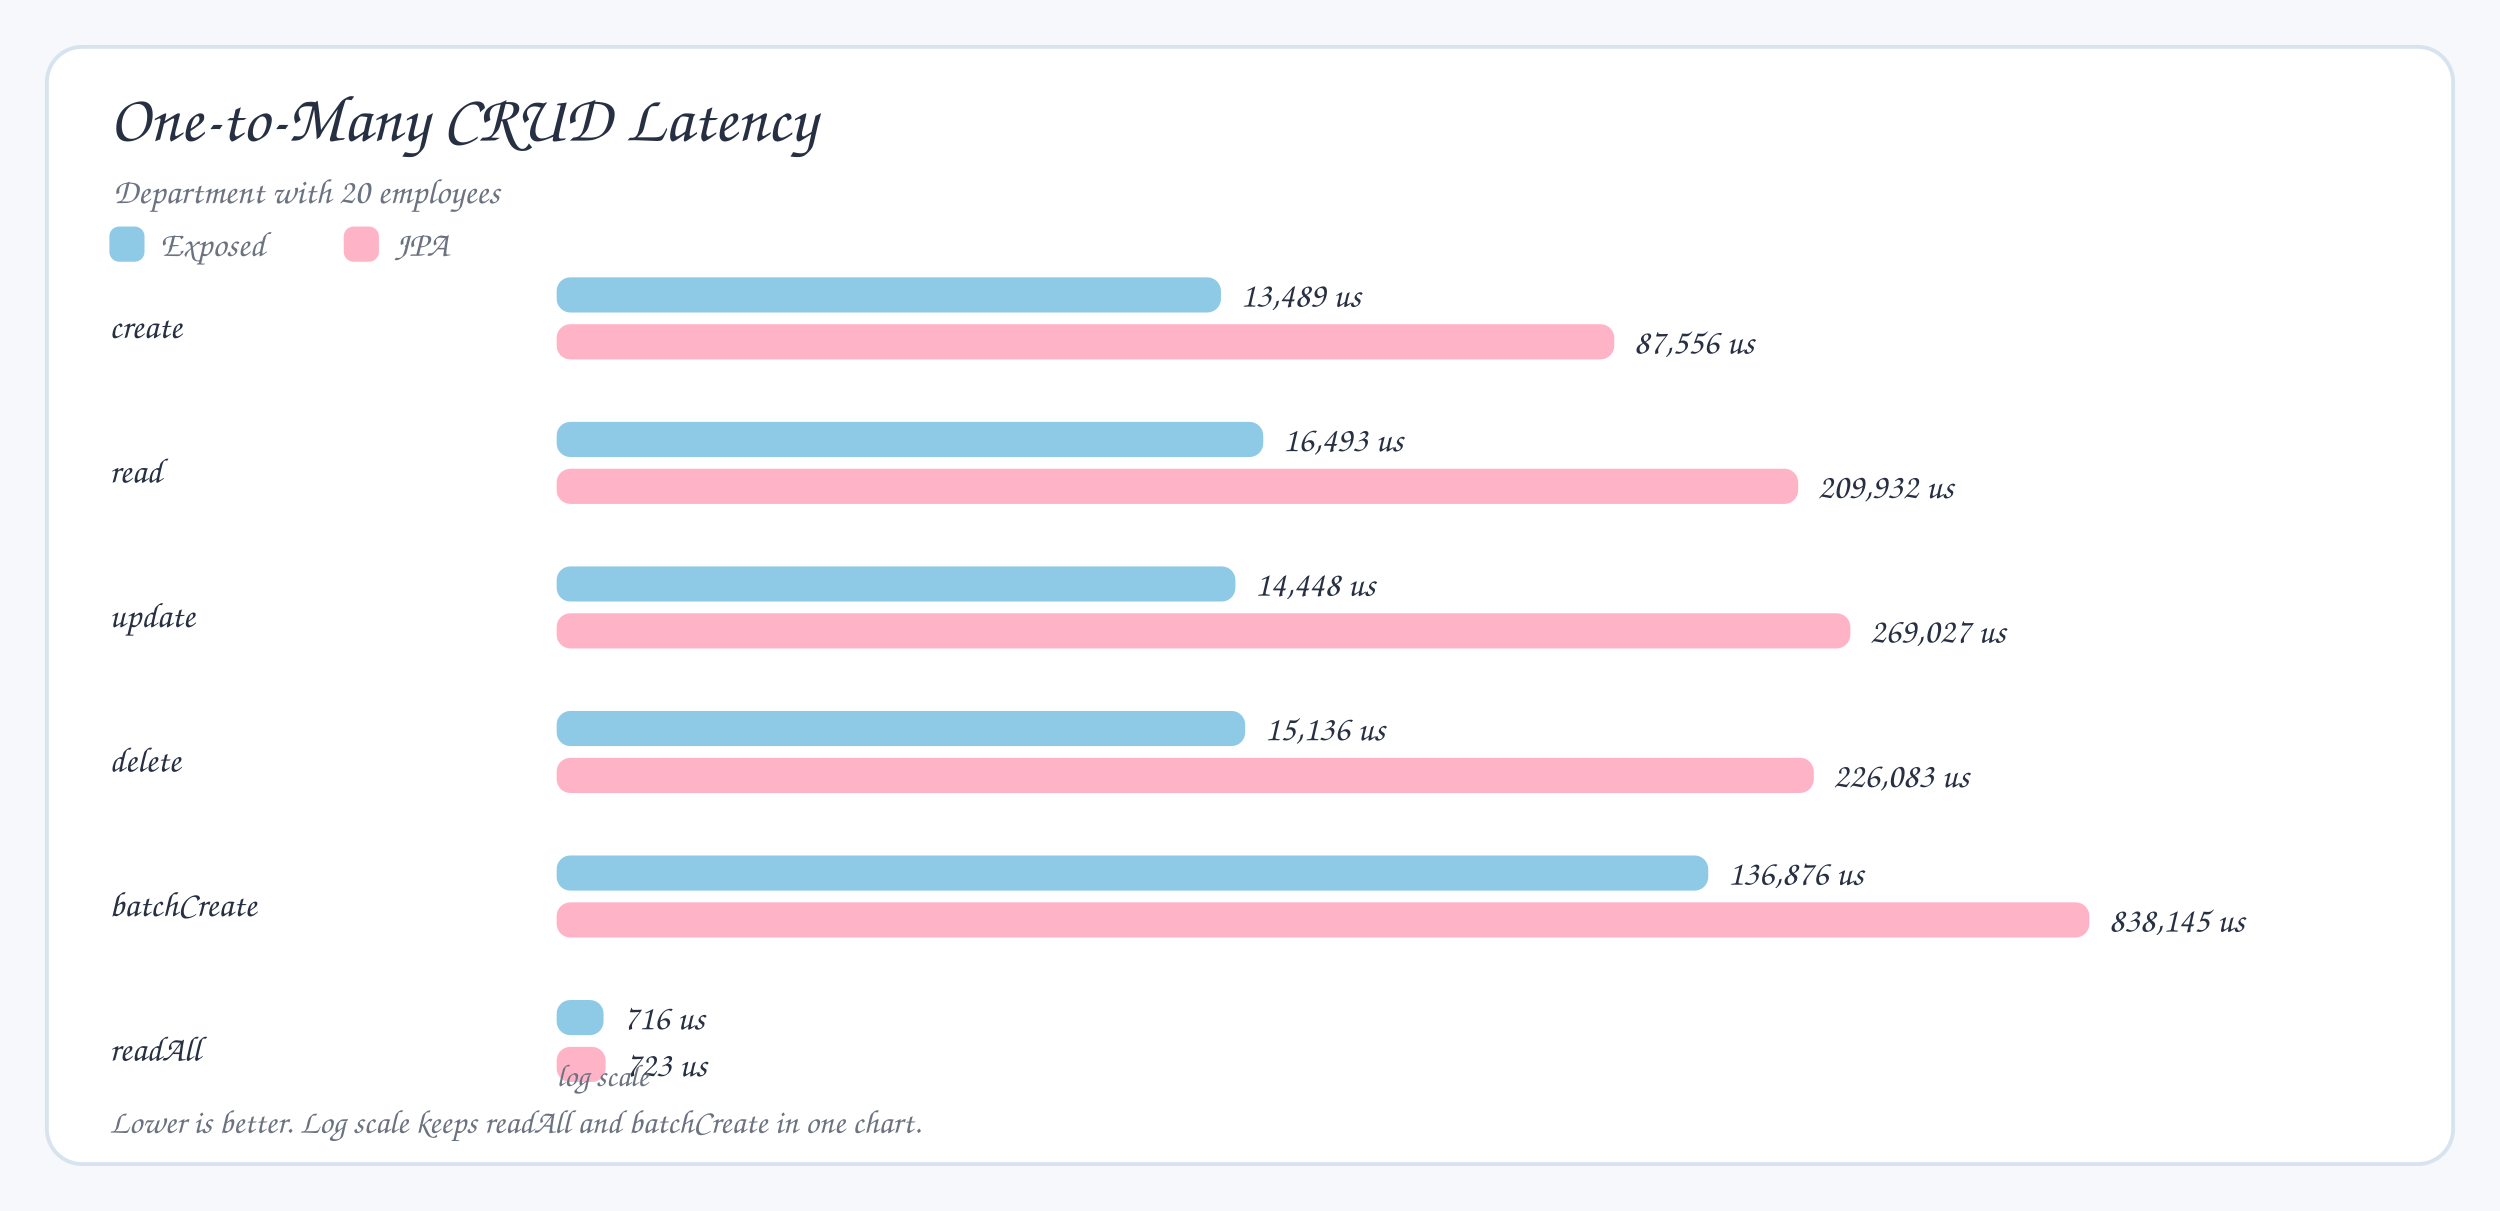
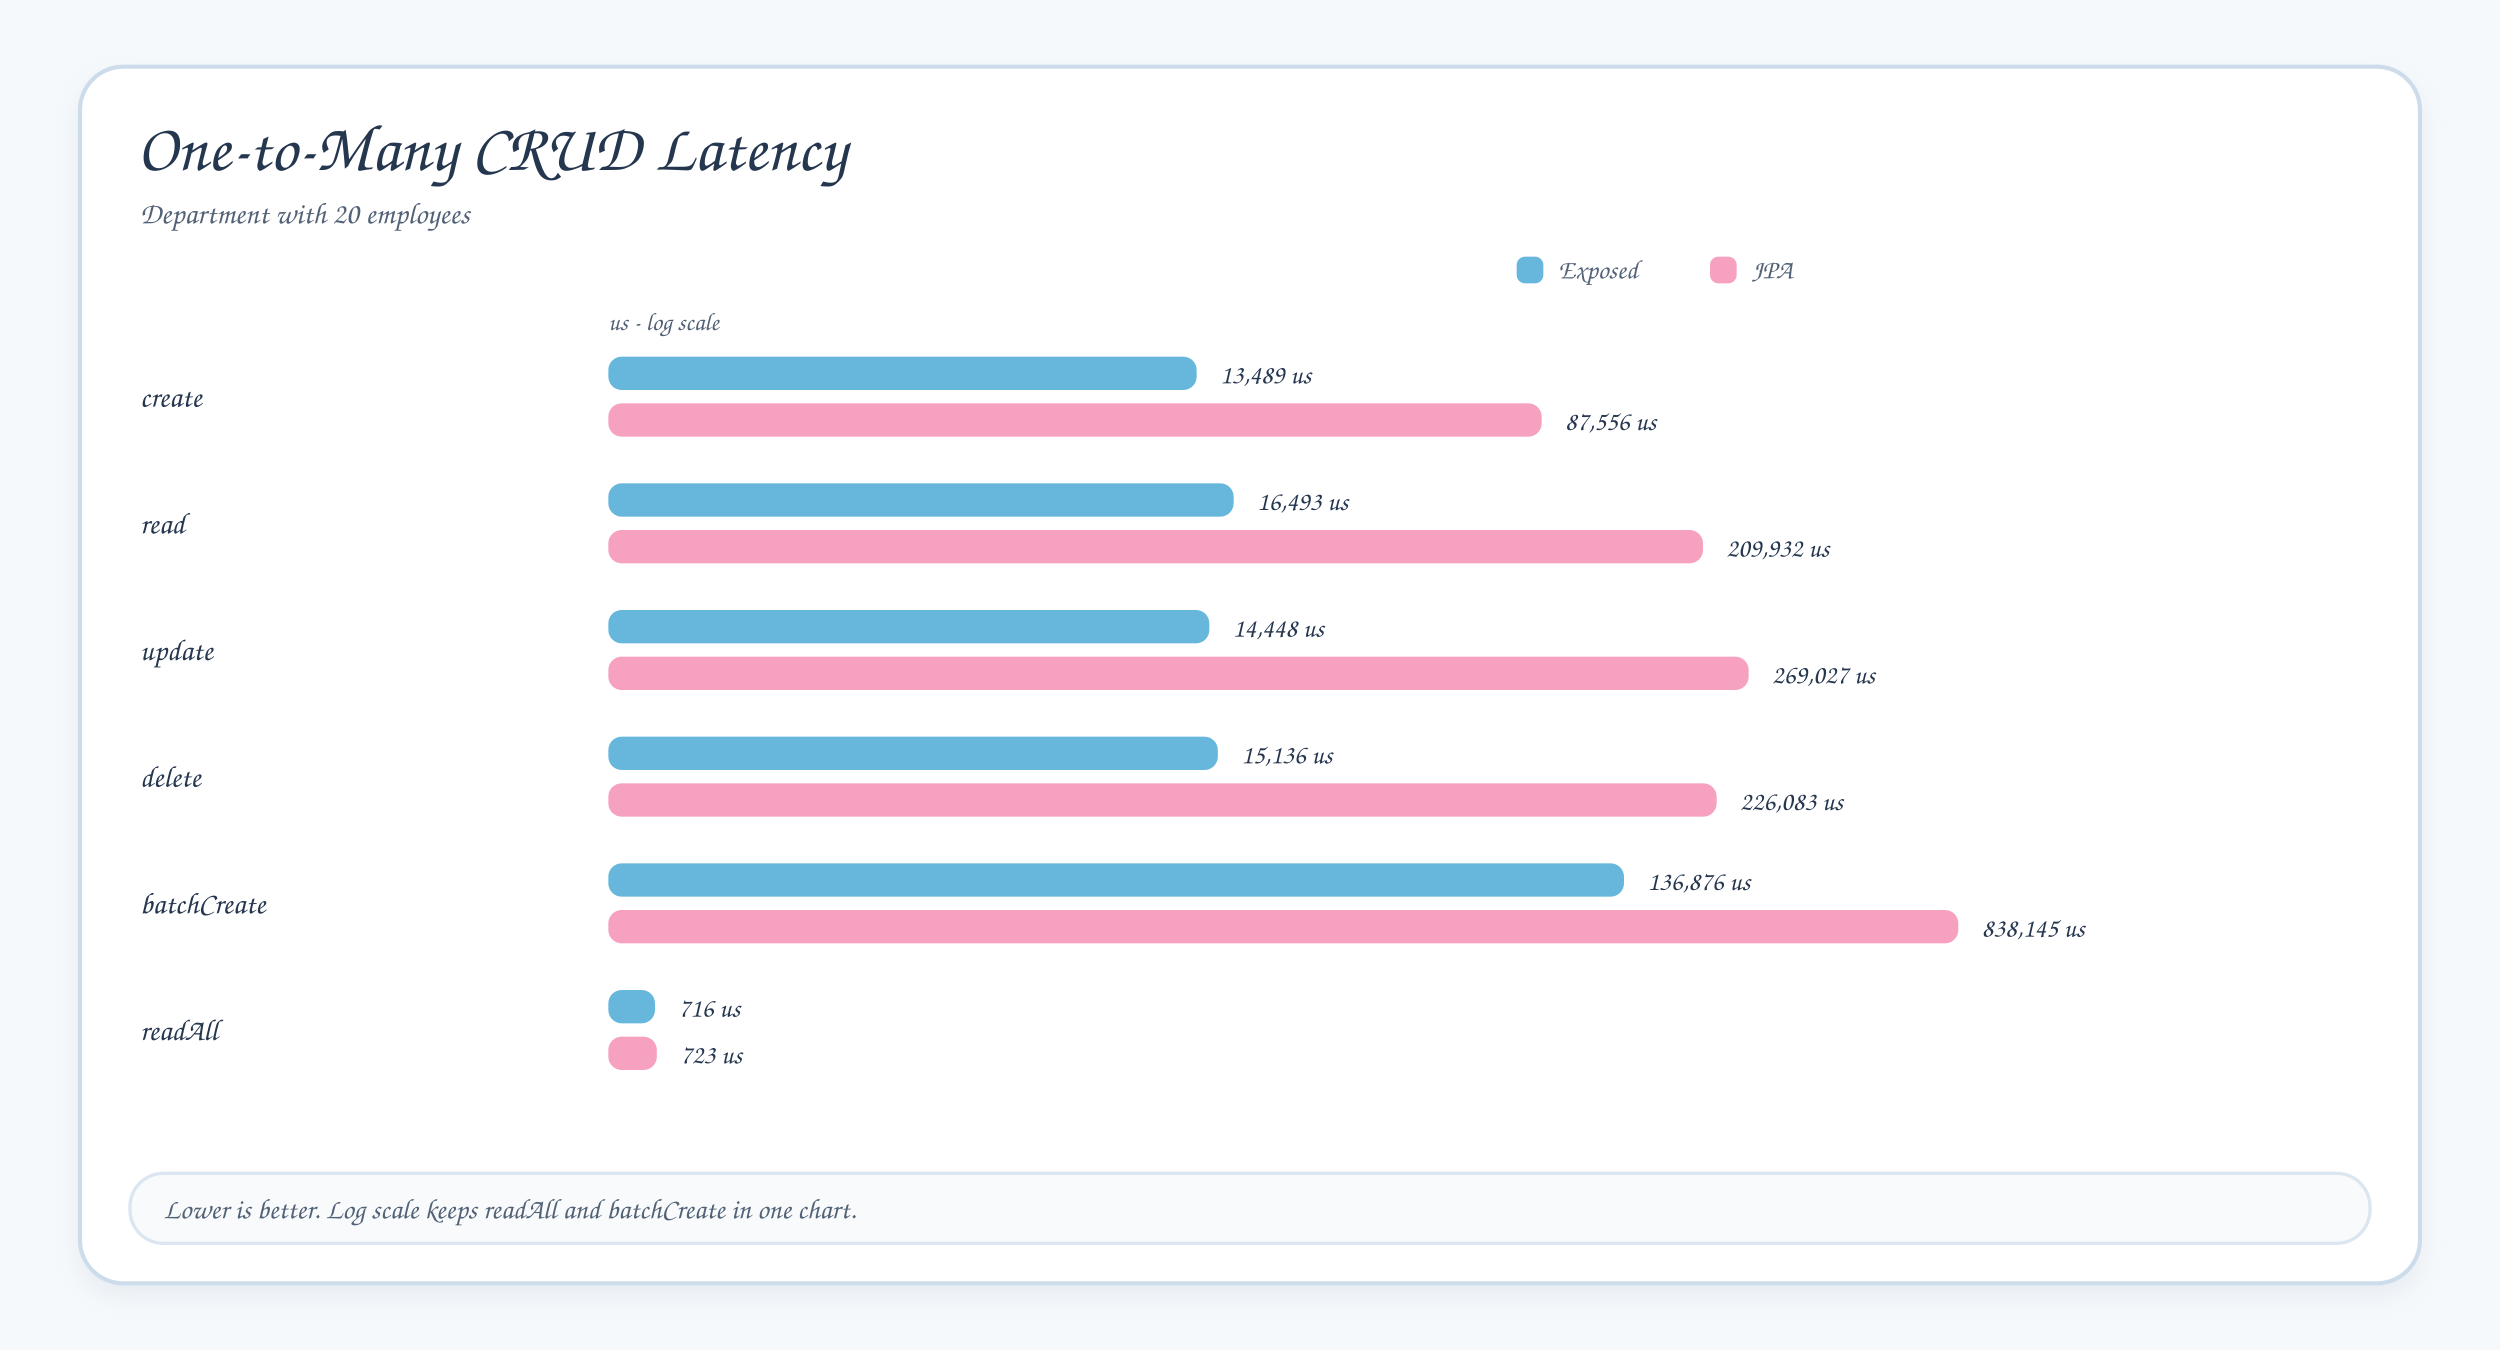
- <svg xmlns="http://www.w3.org/2000/svg" width="1280" height="620" viewBox="0 0 1280 620">
-   <style>
- .title{font-family:'Architects Daughter','Comic Sans MS','Comic Neue',cursive;font-size:34px;font-weight:400;fill:#273043}
- .subtitle,.axis,.legend,.note{font-family:'Comic Sans MS','Comic Neue','Chalkboard SE',cursive;fill:#6b7280;font-weight:400}
- .label{font-family:'Comic Sans MS','Comic Neue','Chalkboard SE',cursive;fill:#273043;font-weight:400}
- .value{font-family:'Comic Sans MS','Comic Neue','Chalkboard SE',cursive;fill:#273043;font-weight:400;font-size:18px}
- .axis{font-size:16px}.legend{font-size:18px}.note{font-size:17px}.label{font-size:18px}
- </style>
-   <rect width="1280" height="620" rx="0" fill="#f6f8fb" />
-   <rect x="24" y="24" width="1232" height="572" rx="18" fill="#ffffff" stroke="#d7e3ee" stroke-width="2" />
-   <text class="title" x="56" y="72">One-to-Many CRUD Latency</text>
-   <text class="subtitle" x="58" y="104" font-size="18">Department with 20 employees</text>
-   <rect x="56" y="116" width="18" height="18" rx="5" fill="#8ecae6" />
-   <text class="legend" x="82" y="131">Exposed</text>
-   <rect x="176" y="116" width="18" height="18" rx="5" fill="#ffb3c7" />
-   <text class="legend" x="202" y="131">JPA</text>
-   <text class="label" x="56" y="173">create</text>
-   <rect x="285" y="142" width="340.137" height="18" rx="7" fill="#8ecae6" />
-   <text class="value" x="635.137" y="157" font-size="16">13,489 us</text>
-   <rect x="285" y="166" width="541.522" height="18" rx="7" fill="#ffb3c7" />
-   <text class="value" x="836.522" y="181" font-size="16">87,556 us</text>
-   <text class="label" x="56" y="247">read</text>
-   <rect x="285" y="216" width="361.786" height="18" rx="7" fill="#8ecae6" />
-   <text class="value" x="656.786" y="231" font-size="16">16,493 us</text>
-   <rect x="285" y="240" width="635.68" height="18" rx="7" fill="#ffb3c7" />
-   <text class="value" x="930.68" y="255" font-size="16">209,932 us</text>
-   <text class="label" x="56" y="321">update</text>
-   <rect x="285" y="290" width="347.532" height="18" rx="7" fill="#8ecae6" />
-   <text class="value" x="642.532" y="305" font-size="16">14,448 us</text>
-   <rect x="285" y="314" width="662.385" height="18" rx="7" fill="#ffb3c7" />
-   <text class="value" x="957.385" y="329" font-size="16">269,027 us</text>
-   <text class="label" x="56" y="395">delete</text>
-   <rect x="285" y="364" width="352.541" height="18" rx="7" fill="#8ecae6" />
-   <text class="value" x="647.541" y="379" font-size="16">15,136 us</text>
-   <rect x="285" y="388" width="643.66" height="18" rx="7" fill="#ffb3c7" />
-   <text class="value" x="938.66" y="403" font-size="16">226,083 us</text>
-   <text class="label" x="56" y="469">batchCreate</text>
-   <rect x="285" y="438" width="589.629" height="18" rx="7" fill="#8ecae6" />
-   <text class="value" x="884.629" y="453" font-size="16">136,876 us</text>
-   <rect x="285" y="462" width="784.738" height="18" rx="7" fill="#ffb3c7" />
-   <text class="value" x="1079.738" y="477" font-size="16">838,145 us</text>
-   <text class="label" x="56" y="543">readAll</text>
-   <rect x="285" y="512" width="24.026" height="18" rx="7" fill="#8ecae6" />
-   <text class="value" x="319.026" y="527" font-size="16">716 us</text>
-   <rect x="285" y="536" width="25.073" height="18" rx="7" fill="#ffb3c7" />
-   <text class="value" x="320.073" y="551" font-size="16">723 us</text>
-   <text class="axis" x="285" y="556">log scale</text>
-   <text class="note" x="56" y="580">Lower is better. Log scale keeps readAll and batchCreate in one chart.</text>
+ <svg xmlns="http://www.w3.org/2000/svg" width="1500" height="810" viewBox="0 0 1500 810">
+   <defs>
+     <filter id="shadow" x="-16%" y="-16%" width="132%" height="132%">
+       <feDropShadow dx="0" dy="7" stdDeviation="7" flood-color="#94a3b8" flood-opacity=".16" />
+     </filter>
+     <style>
+     svg{font-family:'Comic Mono','Comic Sans MS','Comic Neue','Chalkboard SE',cursive}
+     .canvas{fill:#f6f9fc}
+     .frame{fill:#ffffff;stroke:#cddceb;stroke-width:2.5;filter:url(#shadow)}
+     .title{font-family:'Architects Daughter','Comic Mono','Comic Sans MS',cursive;font-size:40px;font-weight:400;fill:#25364f}
+     .subtitle,.legend,.note,.axis{font-family:'Comic Mono','Comic Sans MS','Comic Neue','Chalkboard SE',cursive;fill:#526276;font-weight:400}
+     .subtitle{font-size:18px}
+     .legend{font-size:16px}
+     .note{font-size:17px}
+     .axis{font-size:15px}
+     .label{font-family:'Comic Mono','Comic Sans MS','Comic Neue','Chalkboard SE',cursive;font-size:18px;fill:#25364f;font-weight:400}
+     .value{font-family:'Comic Mono','Comic Sans MS','Comic Neue','Chalkboard SE',cursive;font-size:16px;fill:#25364f;font-weight:600}
+     .bar{shape-rendering:geometricPrecision}
+     .footerBox{fill:#f8fafc;stroke:#dbe6f1;stroke-width:2}
+   </style>
+   </defs>
+   <rect class="canvas" width="1500" height="810" />
+   <rect class="frame" x="48" y="40" width="1404" height="730" rx="26" />
+   <text class="title" x="82" y="102">One-to-Many CRUD Latency</text>
+   <text class="subtitle" x="84" y="134">Department with 20 employees</text>
+   <rect x="910" y="154" width="16" height="16" rx="5" fill="#67b7dc" />
+   <text class="legend" x="935" y="167">Exposed</text>
+   <rect x="1026" y="154" width="16" height="16" rx="5" fill="#f5a1bf" />
+   <text class="legend" x="1051" y="167">JPA</text>
+   <text class="axis" x="365" y="198">us - log scale</text>
+   <text class="label" x="84" y="244">create</text>
+   <rect class="bar" x="365" y="214" width="353.0" height="20" rx="8" fill="#67b7dc" />
+   <text class="value" x="732.0" y="230">13,489 us</text>
+   <rect class="bar" x="365" y="242" width="560.0" height="20" rx="8" fill="#f5a1bf" />
+   <text class="value" x="939.0" y="258">87,556 us</text>
+   <text class="label" x="84" y="320">read</text>
+   <rect class="bar" x="365" y="290" width="375.2" height="20" rx="8" fill="#67b7dc" />
+   <text class="value" x="754.2" y="306">16,493 us</text>
+   <rect class="bar" x="365" y="318" width="656.8" height="20" rx="8" fill="#f5a1bf" />
+   <text class="value" x="1035.8" y="334">209,932 us</text>
+   <text class="label" x="84" y="396">update</text>
+   <rect class="bar" x="365" y="366" width="360.6" height="20" rx="8" fill="#67b7dc" />
+   <text class="value" x="739.6" y="382">14,448 us</text>
+   <rect class="bar" x="365" y="394" width="684.2" height="20" rx="8" fill="#f5a1bf" />
+   <text class="value" x="1063.2" y="410">269,027 us</text>
+   <text class="label" x="84" y="472">delete</text>
+   <rect class="bar" x="365" y="442" width="365.7" height="20" rx="8" fill="#67b7dc" />
+   <text class="value" x="744.7" y="458">15,136 us</text>
+   <rect class="bar" x="365" y="470" width="665.0" height="20" rx="8" fill="#f5a1bf" />
+   <text class="value" x="1044.0" y="486">226,083 us</text>
+   <text class="label" x="84" y="548">batchCreate</text>
+   <rect class="bar" x="365" y="518" width="609.4" height="20" rx="8" fill="#67b7dc" />
+   <text class="value" x="988.4" y="534">136,876 us</text>
+   <rect class="bar" x="365" y="546" width="810.0" height="20" rx="8" fill="#f5a1bf" />
+   <text class="value" x="1189.0" y="562">838,145 us</text>
+   <text class="label" x="84" y="624">readAll</text>
+   <rect class="bar" x="365" y="594" width="28.0" height="20" rx="8" fill="#67b7dc" />
+   <text class="value" x="407.0" y="610">716 us</text>
+   <rect class="bar" x="365" y="622" width="29.1" height="20" rx="8" fill="#f5a1bf" />
+   <text class="value" x="408.1" y="638">723 us</text>
+   <rect class="footerBox" x="78" y="704" width="1344" height="42" rx="20" />
+   <text class="note" x="98" y="731">Lower is better. Log scale keeps readAll and batchCreate in one chart.</text>
</svg>
